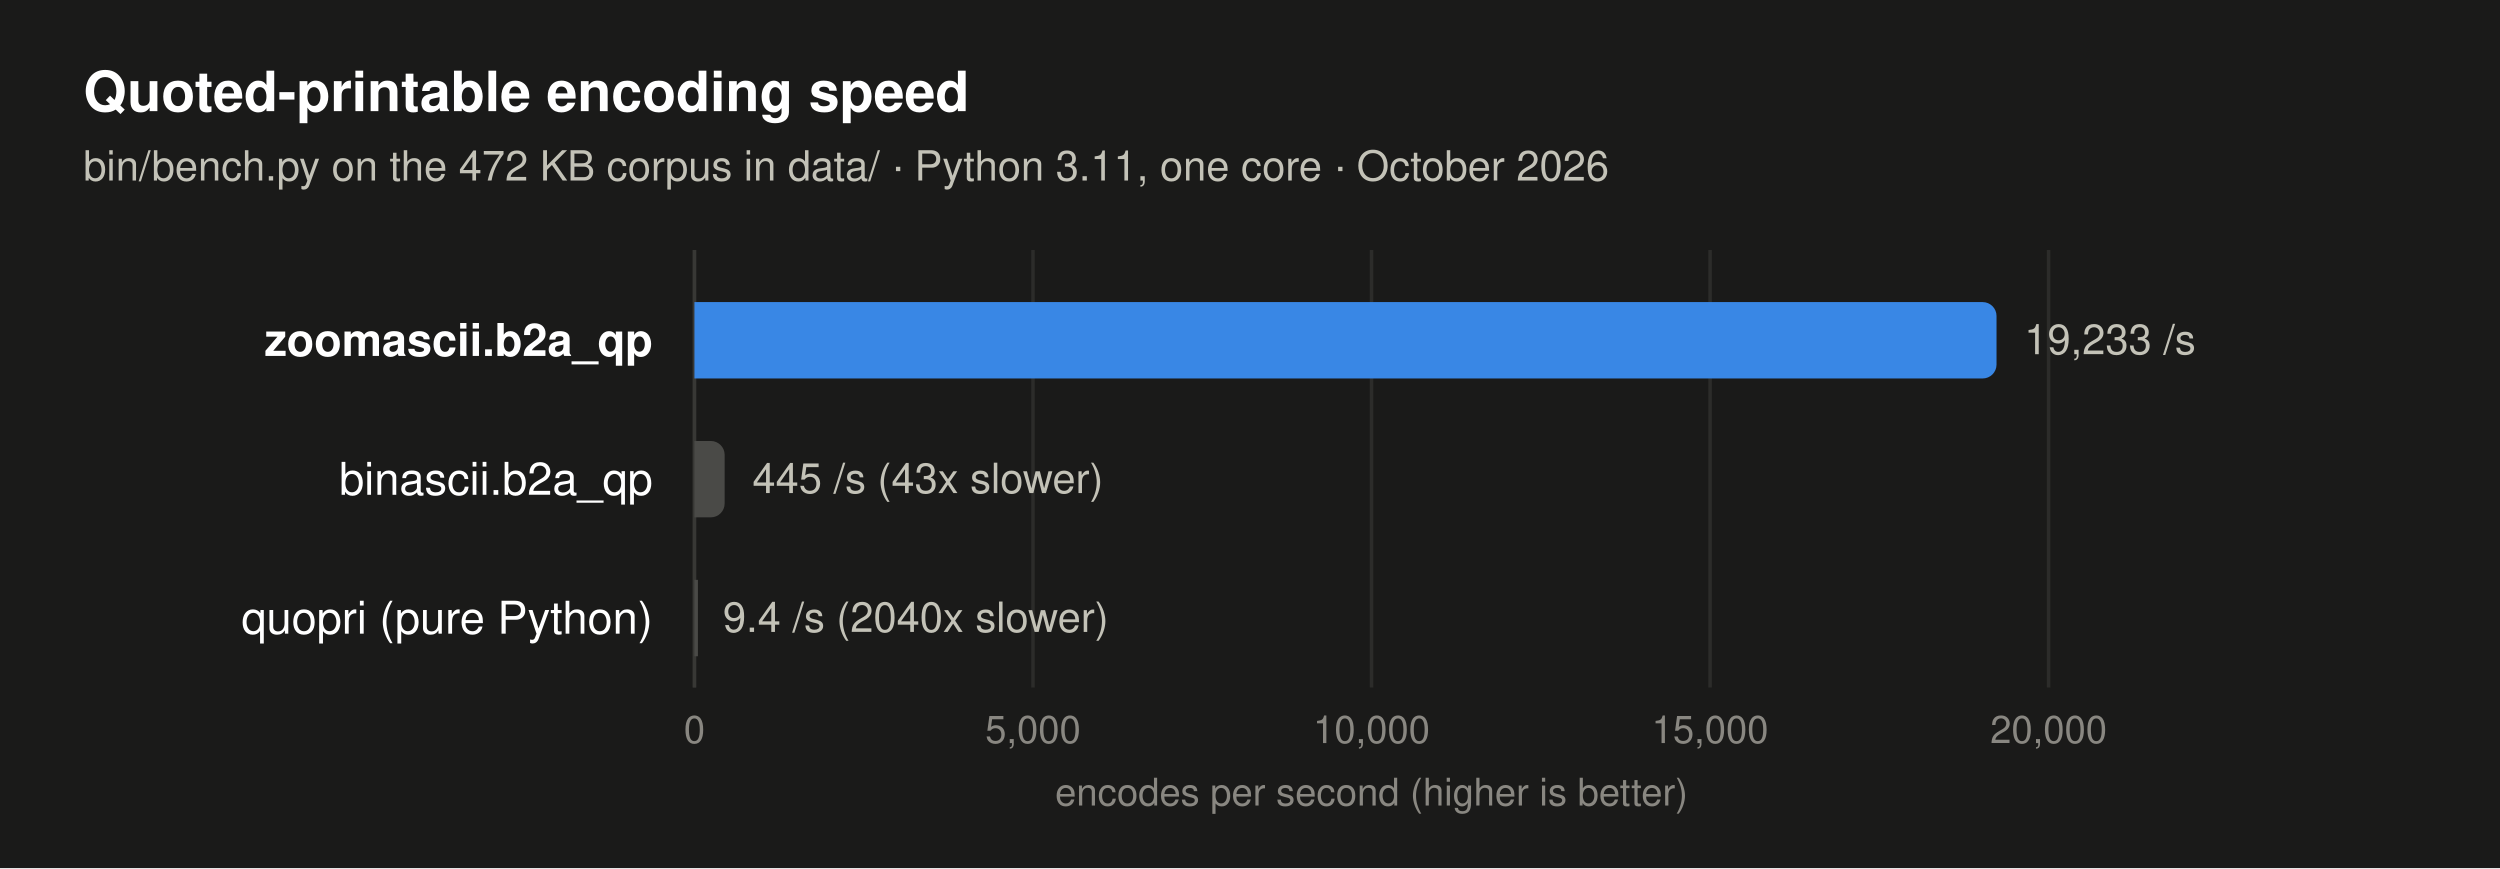
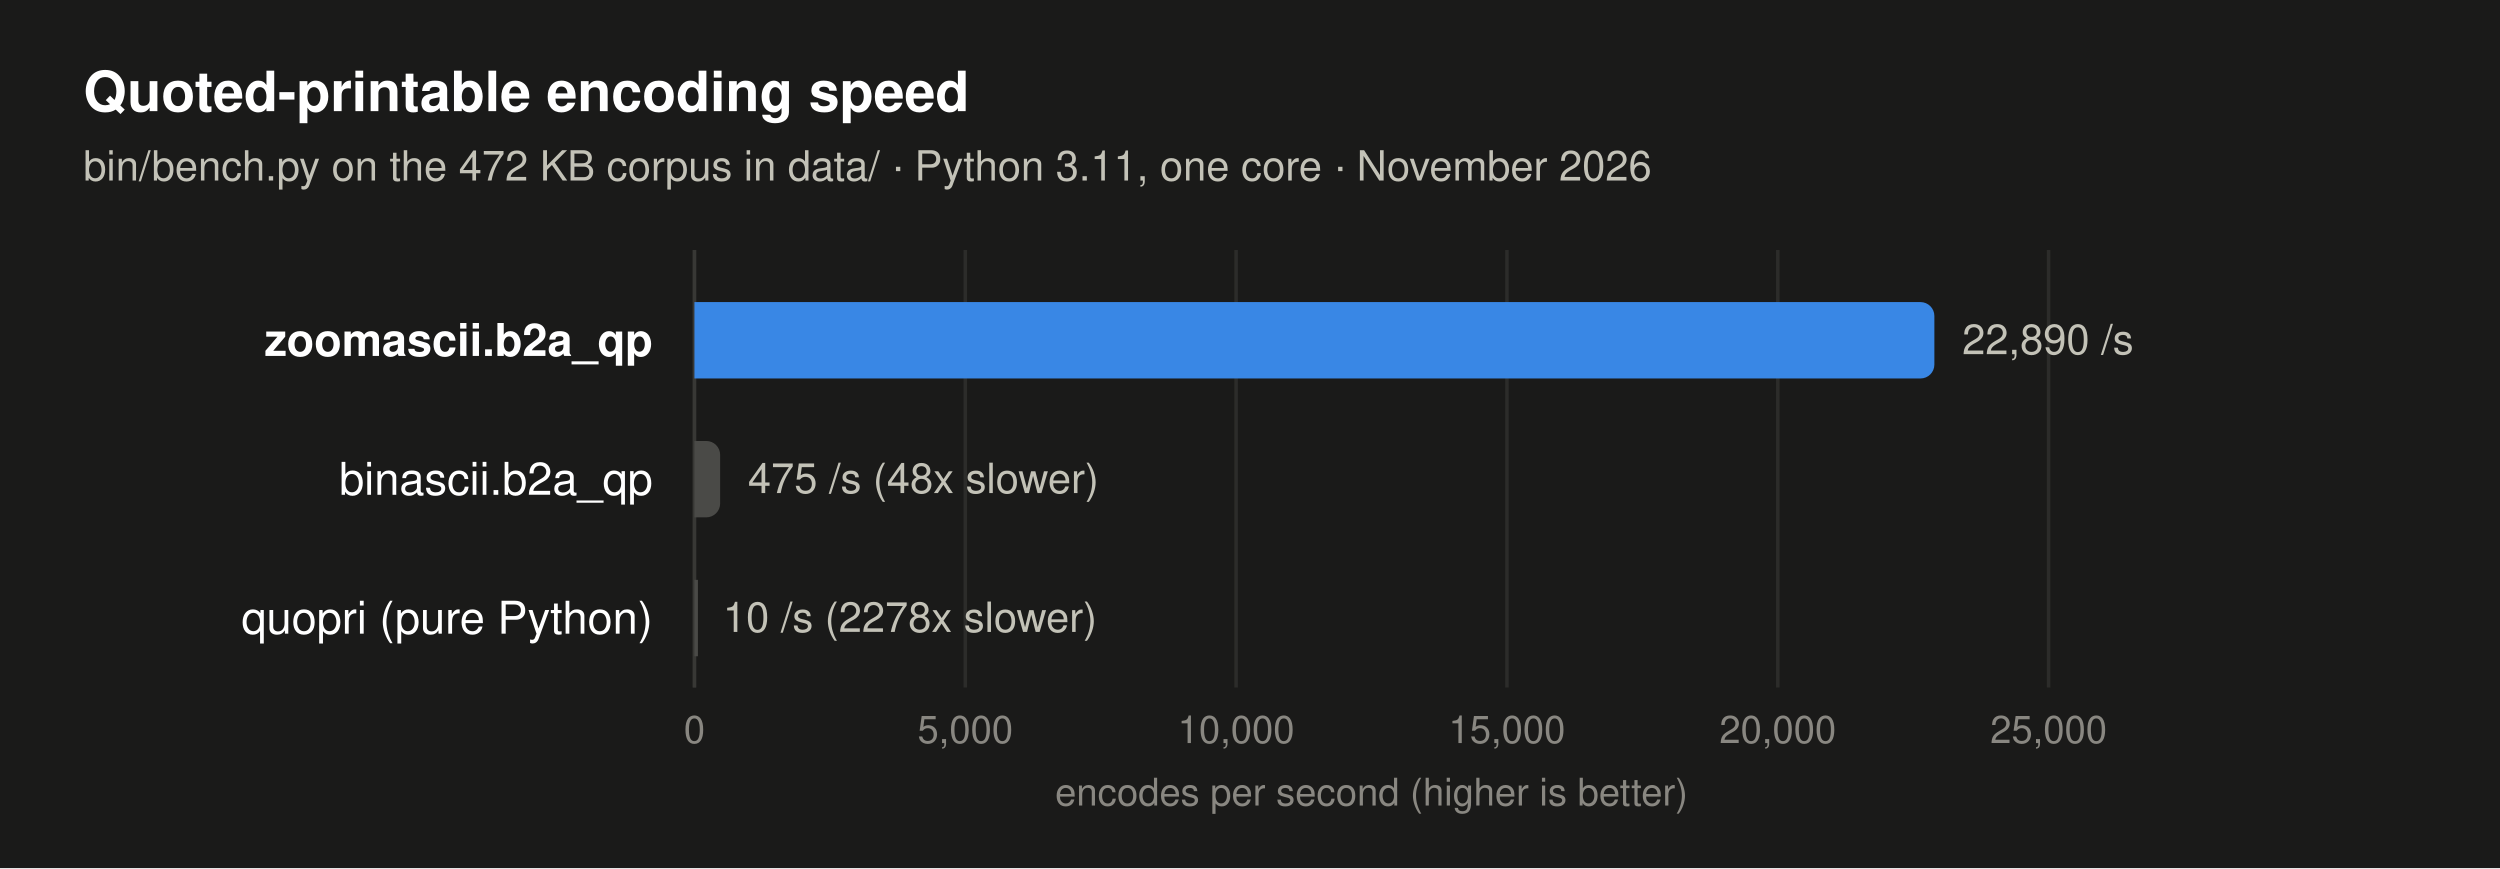
<svg xmlns="http://www.w3.org/2000/svg" width="720" height="250" viewBox="0 0 720 250" role="img" aria-labelledby="t d">
  <rect width="720" height="250" fill="#1a1a19" />
  <g font-family="system-ui, -apple-system, &quot;Segoe UI&quot;, Helvetica, Arial, sans-serif">
    <text x="24" y="32" font-size="16" font-weight="600" fill="#ffffff">Quoted-printable encoding speed</text>
-     <text x="24" y="52" font-size="12" fill="#c3c2b7">bin/bench.py on the 472 KB corpus in data/ · Python 3.11, one core · October 2026</text>
+     <text x="24" y="52" font-size="12" fill="#c3c2b7">bin/bench.py on the 472 KB corpus in data/ · Python 3.11, one core · November 2026</text>
    <line x1="200.0" y1="72" x2="200.0" y2="198" stroke="#2c2c2a" stroke-width="1" />
    <text x="200.0" y="214" font-size="11" text-anchor="middle" fill="#898781" style="font-variant-numeric: tabular-nums">0</text>
-     <line x1="297.5" y1="72" x2="297.5" y2="198" stroke="#2c2c2a" stroke-width="1" />
-     <text x="297.5" y="214" font-size="11" text-anchor="middle" fill="#898781" style="font-variant-numeric: tabular-nums">5,000</text>
-     <line x1="395.0" y1="72" x2="395.0" y2="198" stroke="#2c2c2a" stroke-width="1" />
-     <text x="395.0" y="214" font-size="11" text-anchor="middle" fill="#898781" style="font-variant-numeric: tabular-nums">10,000</text>
-     <line x1="492.5" y1="72" x2="492.5" y2="198" stroke="#2c2c2a" stroke-width="1" />
-     <text x="492.5" y="214" font-size="11" text-anchor="middle" fill="#898781" style="font-variant-numeric: tabular-nums">15,000</text>
+     <line x1="278.0" y1="72" x2="278.0" y2="198" stroke="#2c2c2a" stroke-width="1" />
+     <text x="278.0" y="214" font-size="11" text-anchor="middle" fill="#898781" style="font-variant-numeric: tabular-nums">5,000</text>
+     <line x1="356.0" y1="72" x2="356.0" y2="198" stroke="#2c2c2a" stroke-width="1" />
+     <text x="356.0" y="214" font-size="11" text-anchor="middle" fill="#898781" style="font-variant-numeric: tabular-nums">10,000</text>
+     <line x1="434.0" y1="72" x2="434.0" y2="198" stroke="#2c2c2a" stroke-width="1" />
+     <text x="434.0" y="214" font-size="11" text-anchor="middle" fill="#898781" style="font-variant-numeric: tabular-nums">15,000</text>
+     <line x1="512.0" y1="72" x2="512.0" y2="198" stroke="#2c2c2a" stroke-width="1" />
+     <text x="512.0" y="214" font-size="11" text-anchor="middle" fill="#898781" style="font-variant-numeric: tabular-nums">20,000</text>
    <line x1="590.0" y1="72" x2="590.0" y2="198" stroke="#2c2c2a" stroke-width="1" />
-     <text x="590.0" y="214" font-size="11" text-anchor="middle" fill="#898781" style="font-variant-numeric: tabular-nums">20,000</text>
+     <text x="590.0" y="214" font-size="11" text-anchor="middle" fill="#898781" style="font-variant-numeric: tabular-nums">25,000</text>
    <text x="395.0" y="232" font-size="11" text-anchor="middle" fill="#898781">encodes per second (higher is better)</text>
    <line x1="200" y1="72" x2="200" y2="198" stroke="#383835" stroke-width="1" />
-     <path d="M200.0,87.0 h371.0 a4,4 0 0 1 4,4 v14 a4,4 0 0 1 -4,4 h-371.0 z" fill="#3987e5" />
+     <path d="M200.0,87.0 h353.1 a4,4 0 0 1 4,4 v14 a4,4 0 0 1 -4,4 h-353.1 z" fill="#3987e5" />
    <text x="188" y="102.5" font-size="13" text-anchor="end" fill="#ffffff" font-weight="600">zoomascii.b2a_qp</text>
-     <text x="583.0" y="102.0" font-size="12" fill="#c3c2b7" style="font-variant-numeric: tabular-nums">19,233 /s</text>
-     <path d="M200.0,127.0 h4.7 a4,4 0 0 1 4,4 v14 a4,4 0 0 1 -4,4 h-4.7 z" fill="#4a4a47" />
+     <text x="565.1" y="102.0" font-size="12" fill="#c3c2b7" style="font-variant-numeric: tabular-nums">22,890 /s</text>
+     <path d="M200.0,127.0 h3.4 a4,4 0 0 1 4,4 v14 a4,4 0 0 1 -4,4 h-3.4 z" fill="#4a4a47" />
    <text x="188" y="142.5" font-size="13" text-anchor="end" fill="#ffffff" font-weight="400">binascii.b2a_qp</text>
-     <text x="216.7" y="142.0" font-size="12" fill="#c3c2b7" style="font-variant-numeric: tabular-nums">445 /s  (43x slower)</text>
+     <text x="215.4" y="142.0" font-size="12" fill="#c3c2b7" style="font-variant-numeric: tabular-nums">475 /s  (48x slower)</text>
    <rect x="200" y="167.0" width="1.00" height="22" fill="#4a4a47" />
    <text x="188" y="182.5" font-size="13" text-anchor="end" fill="#ffffff" font-weight="400">quopri (pure Python)</text>
-     <text x="208.2" y="182.0" font-size="12" fill="#c3c2b7" style="font-variant-numeric: tabular-nums">9.4 /s  (2040x slower)</text>
+     <text x="208.2" y="182.0" font-size="12" fill="#c3c2b7" style="font-variant-numeric: tabular-nums">10 /s  (2278x slower)</text>
  </g>
</svg>
